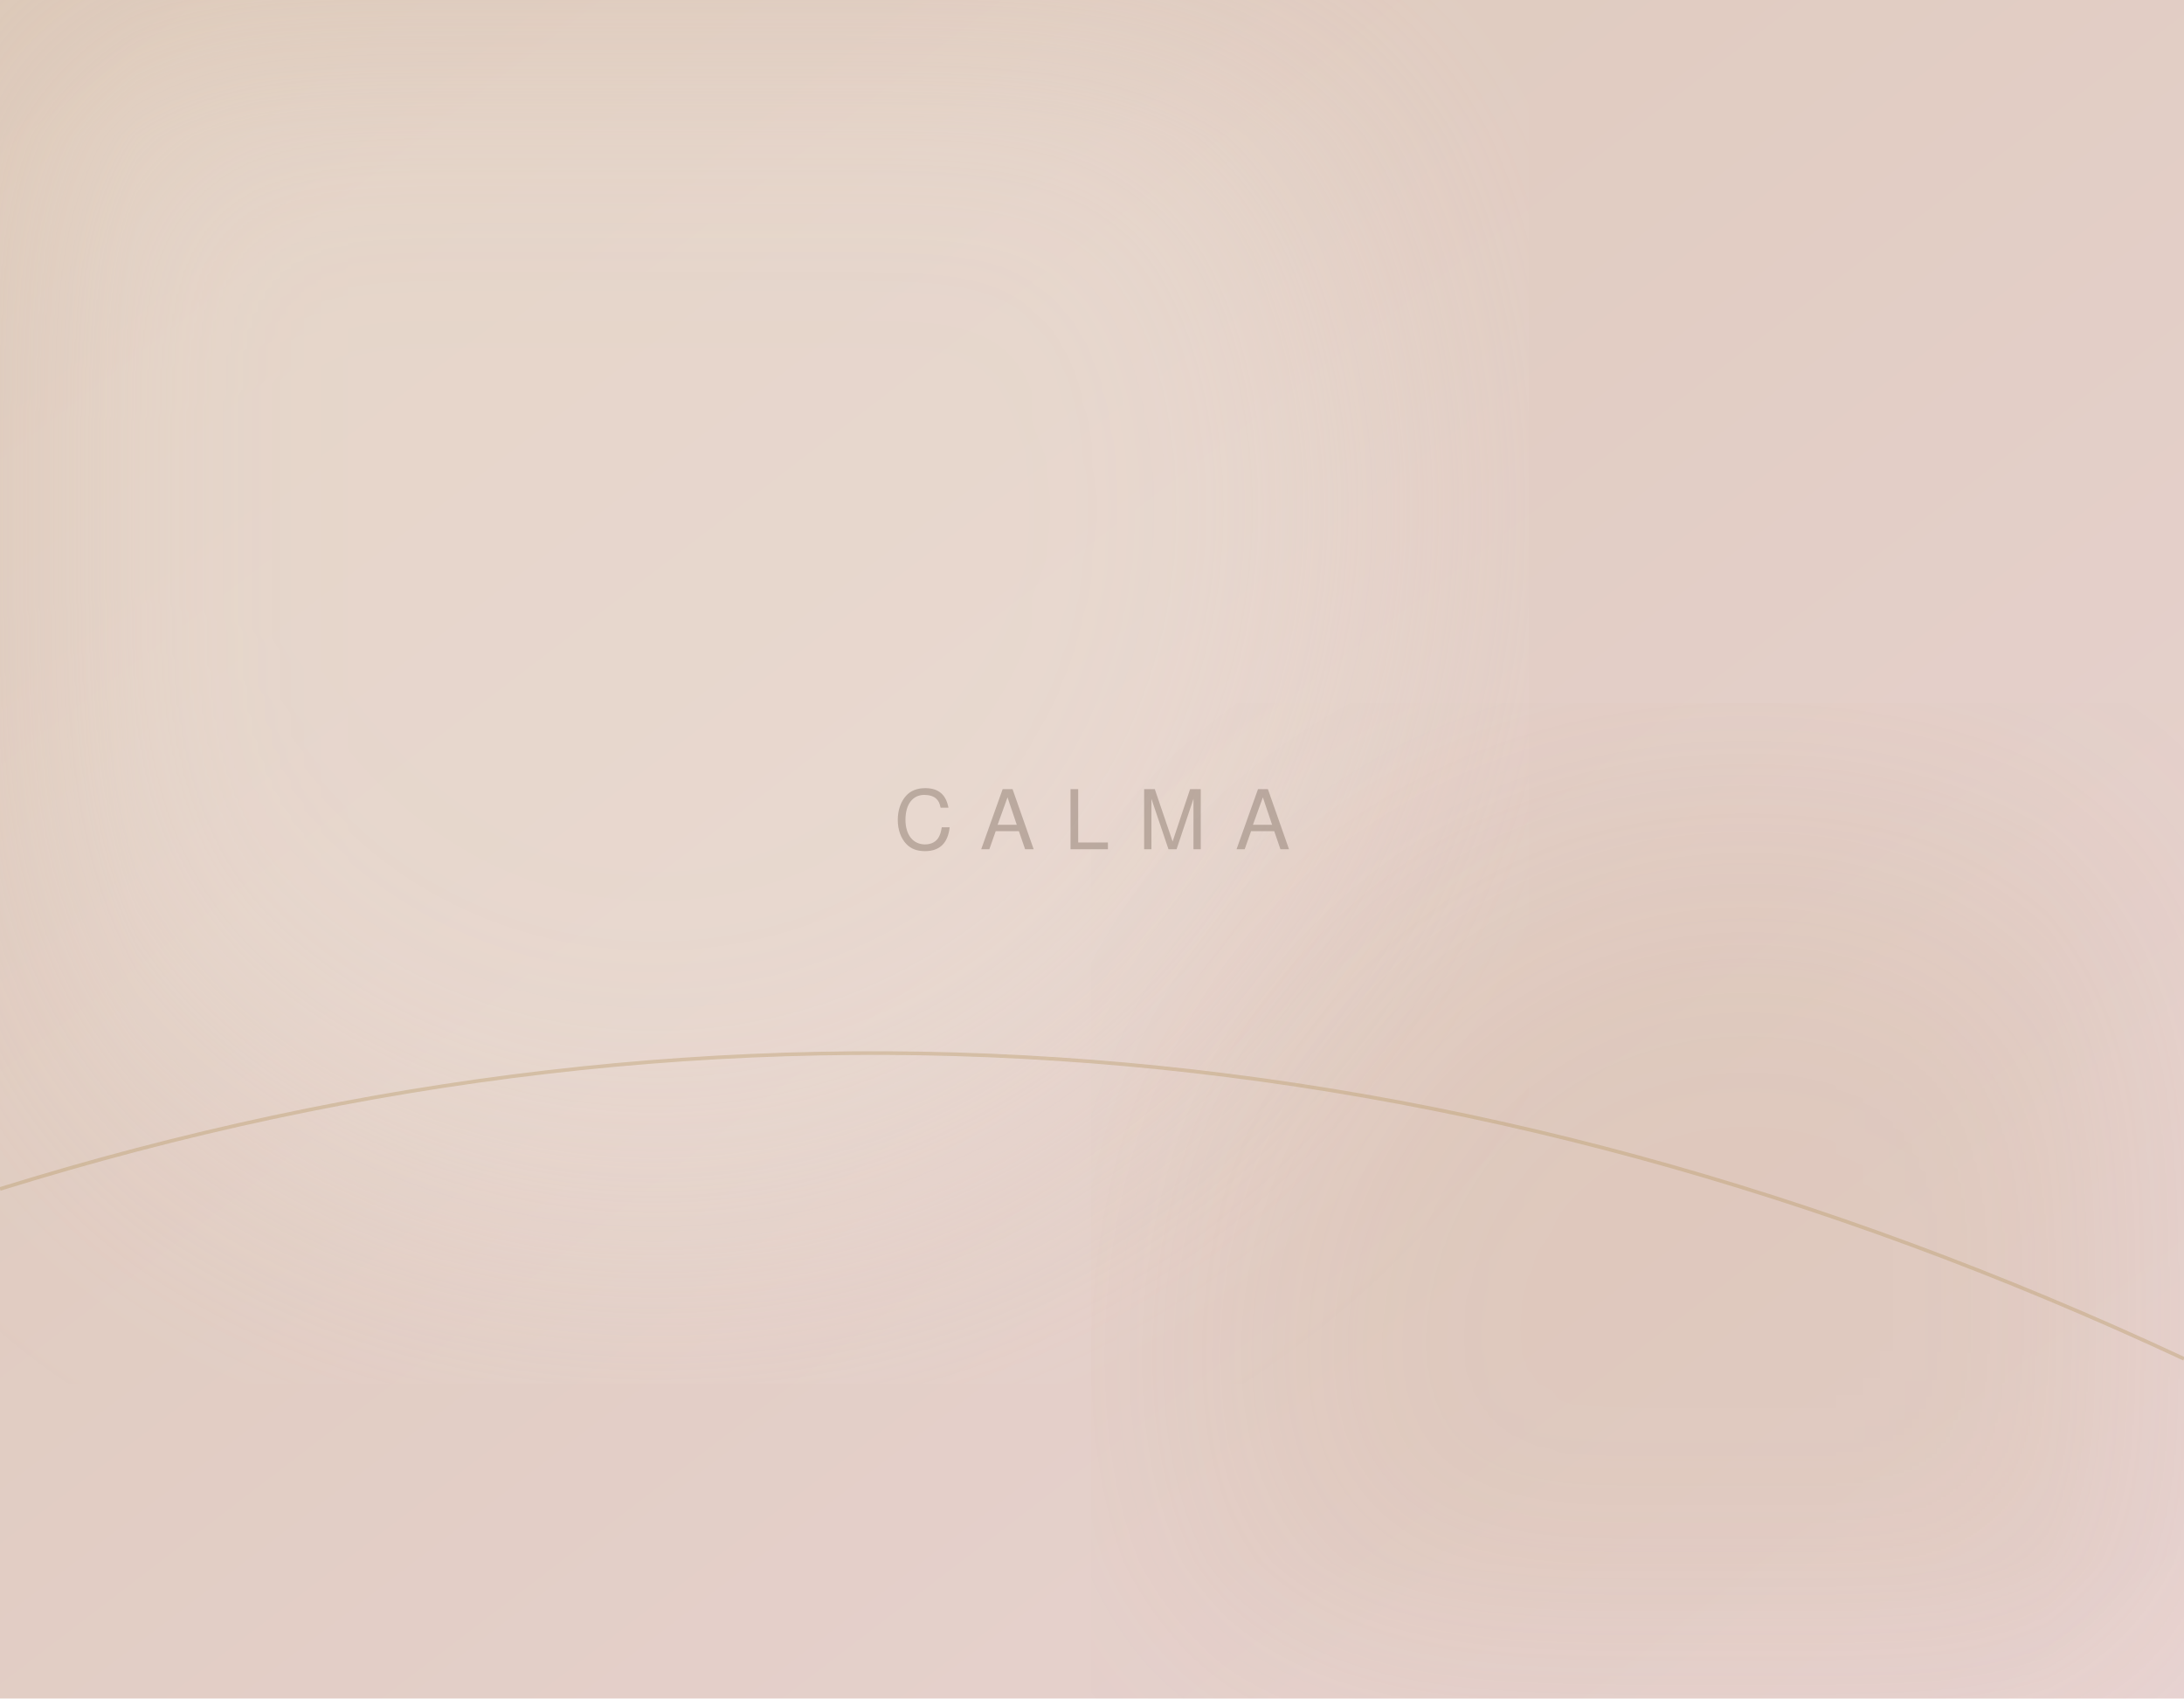
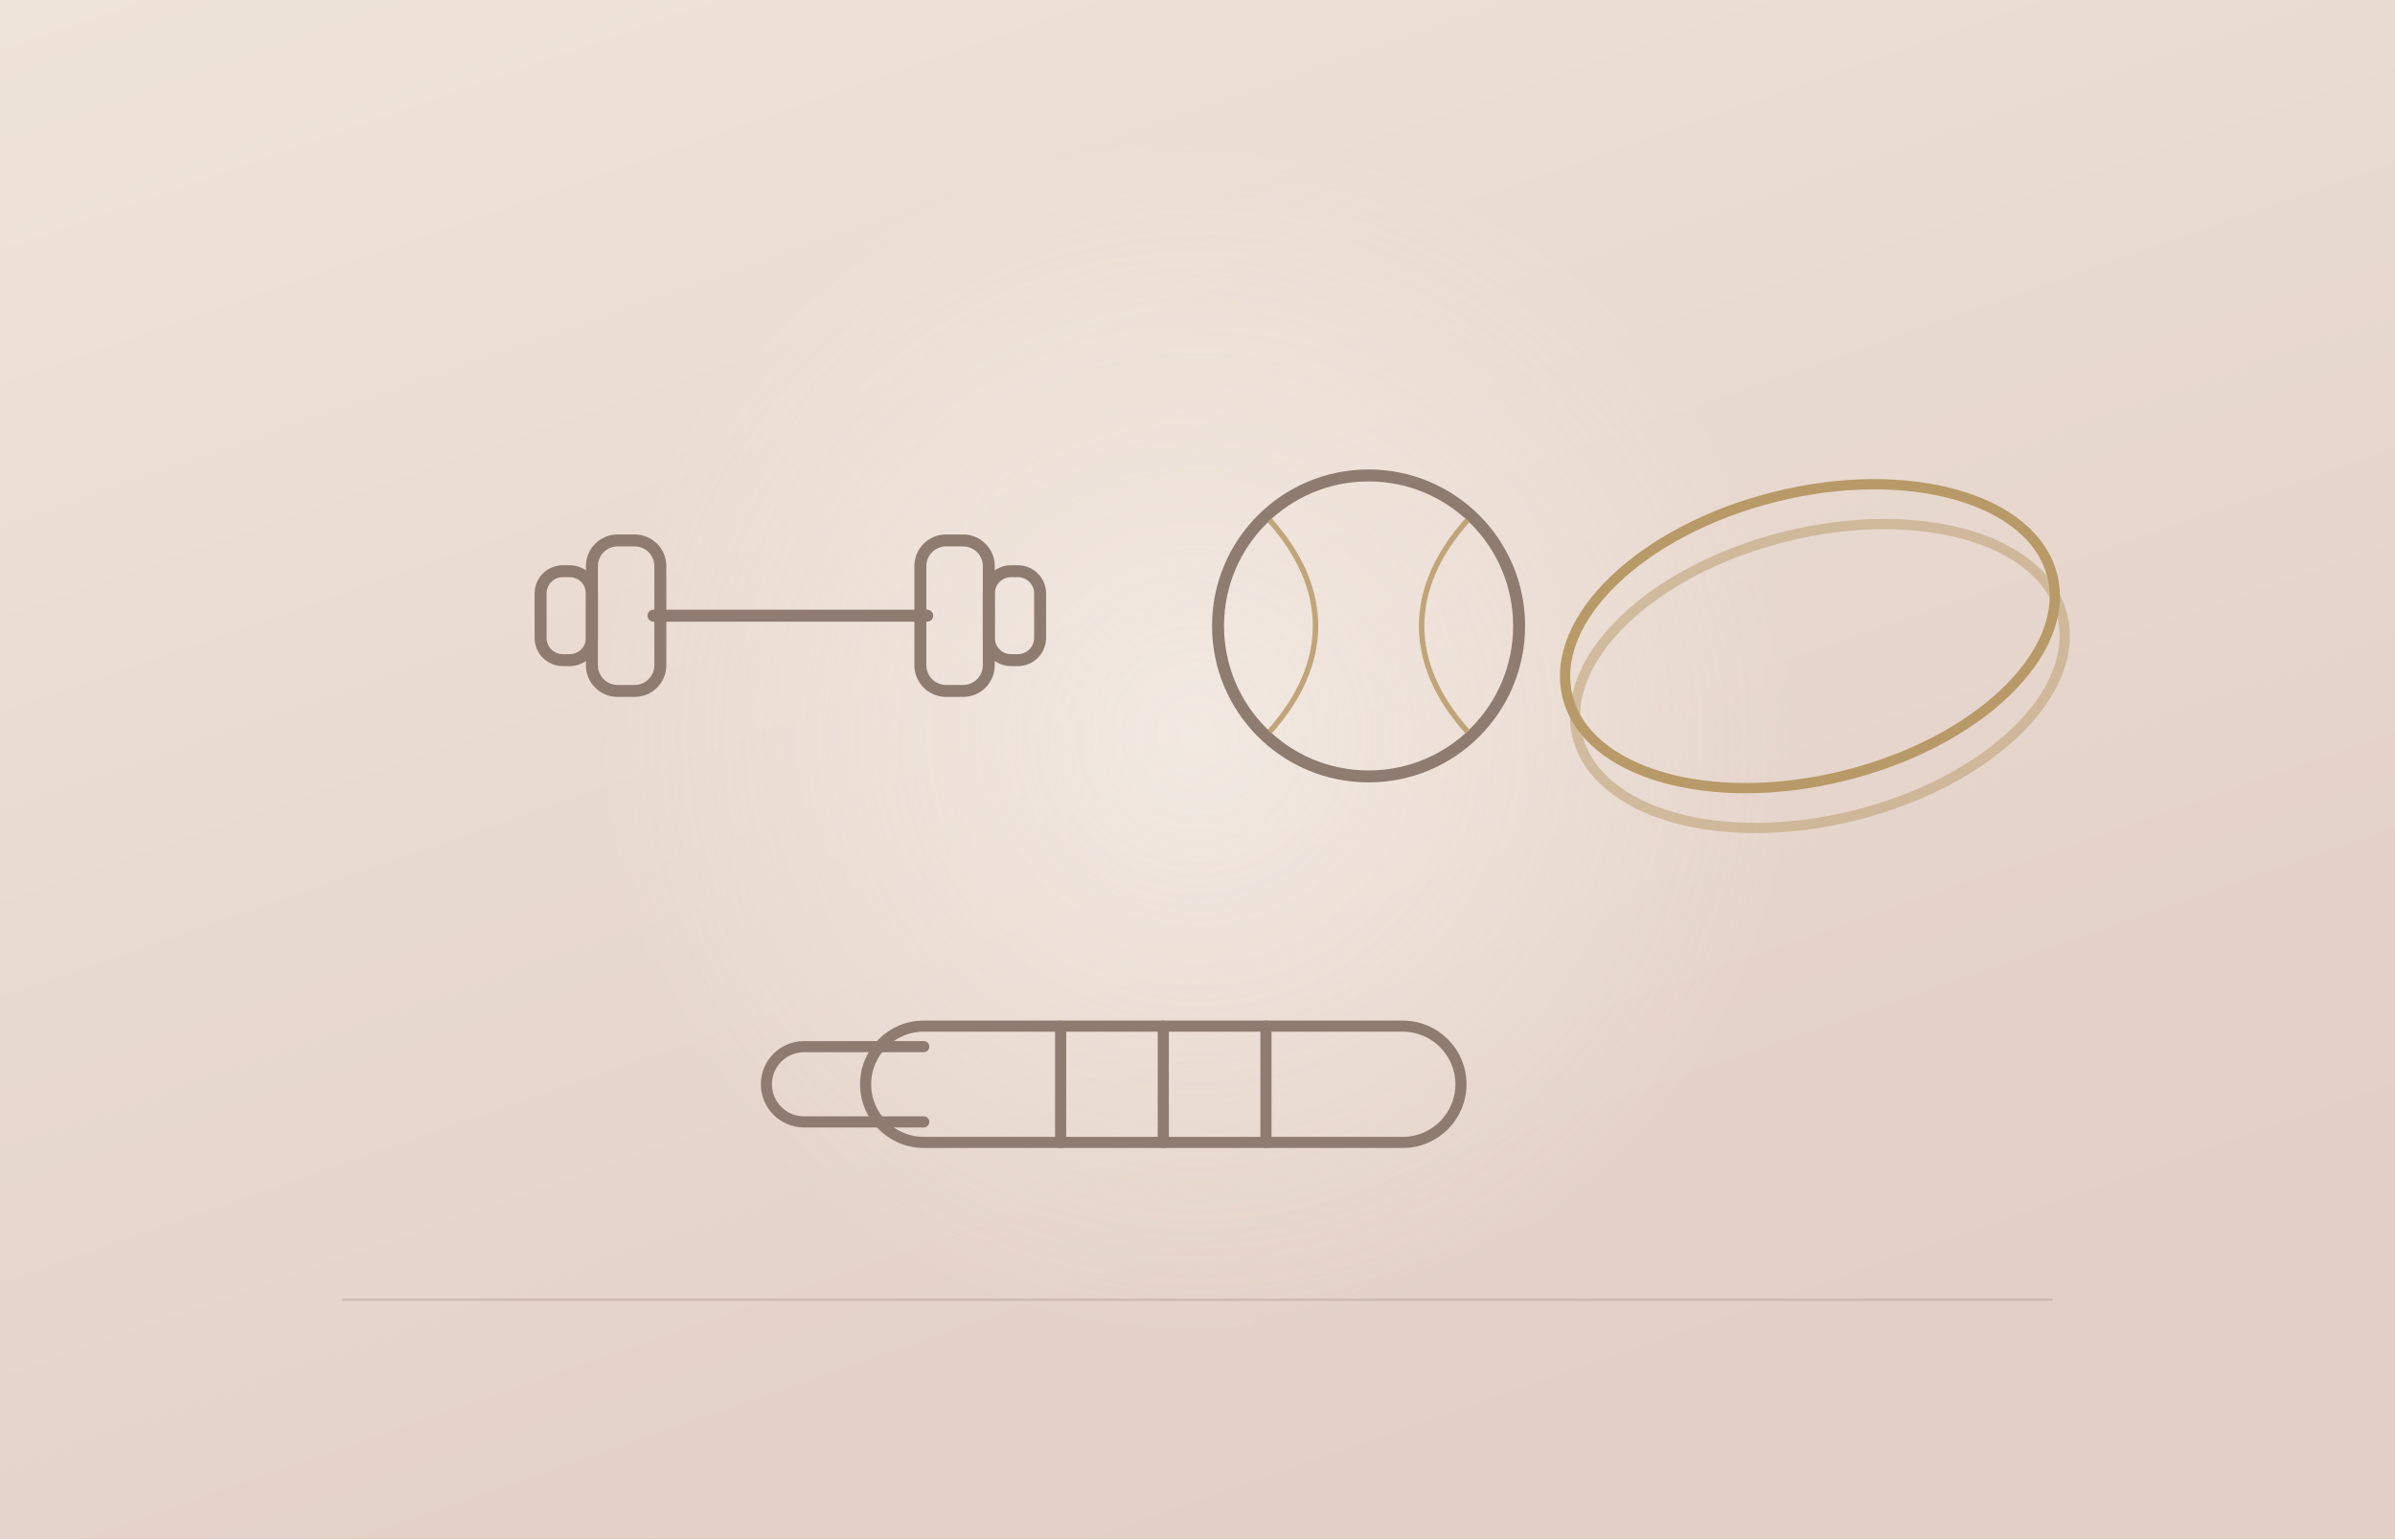
- <svg xmlns="http://www.w3.org/2000/svg" viewBox="0 0 900 700" width="900" height="700" role="img" aria-label="Fotografía de CALMA barre studio">
+ <svg xmlns="http://www.w3.org/2000/svg" viewBox="0 0 1400 900" width="1400" height="900" role="img" aria-label="Ilustración de CALMA barre studio">
  <defs>
-     <linearGradient id="gclases" x1="0" y1="0" x2="1" y2="1">
-       <stop offset="0%" stop-color="#DCC8B8" />
-       <stop offset="100%" stop-color="#E8D3D2" />
+     <linearGradient id="bg" x1="0" y1="0" x2=".55" y2="1">
+       <stop offset="0%" stop-color="#EFE4DA" />
+       <stop offset="100%" stop-color="#E2CFC6" />
    </linearGradient>
-     <filter id="sclases">
-       <feGaussianBlur stdDeviation="60" />
-     </filter>
+     <radialGradient id="glow" cx=".5" cy=".5" r=".5">
+       <stop offset="0%" stop-color="#F7F1EA" stop-opacity=".9" />
+       <stop offset="100%" stop-color="#F7F1EA" stop-opacity="0" />
+     </radialGradient>
  </defs>
-   <rect width="900" height="700" fill="url(#gclases)" />
-   <circle cx="270" cy="210" r="300" fill="#F7F1EA" opacity=".3" filter="url(#sclases)" />
-   <circle cx="720" cy="560" r="225" fill="#B89A68" opacity=".14" filter="url(#sclases)" />
-   <path d="M0 490 Q 450 350 900 560" stroke="#B89A68" stroke-width="1.5" fill="none" opacity=".4" />
-   <text x="450" y="350" text-anchor="middle" font-family="Jost,Montserrat,Helvetica,Arial,sans-serif" font-size="34" letter-spacing="12" fill="#8E7C70" opacity=".5">CALMA</text>
+   <rect width="1400" height="900" fill="url(#bg)" />
+   <circle cx="700" cy="430" r="350" fill="url(#glow)" opacity=".75" />
+   <g stroke="#8E7C70" stroke-width="7" fill="none" stroke-linecap="round">
+     <line x1="382" y1="360" x2="542" y2="360" />
+     <rect x="346" y="316" width="40" height="88" rx="15" />
+     <rect x="538" y="316" width="40" height="88" rx="15" />
+     <rect x="316" y="334" width="30" height="52" rx="13" />
+     <rect x="578" y="334" width="30" height="52" rx="13" />
+   </g>
+   <circle cx="800" cy="366" r="88" fill="none" stroke="#8E7C70" stroke-width="7" />
+   <path d="M742 304 C 778 344 778 388 742 428" stroke="#B89A68" stroke-width="3.2" fill="none" opacity=".85" />
+   <path d="M858 304 C 822 344 822 388 858 428" stroke="#B89A68" stroke-width="3.2" fill="none" opacity=".85" />
+   <g fill="none" stroke="#B89A68" stroke-width="6">
+     <ellipse cx="1058" cy="372" rx="146" ry="84" transform="rotate(-14 1058 372)" />
+     <ellipse cx="1058" cy="396" rx="146" ry="84" transform="rotate(-14 1058 372)" opacity=".5" />
+   </g>
+   <g stroke="#8E7C70" stroke-width="6.5" fill="none" stroke-linejoin="round" stroke-linecap="round">
+     <path d="M540 600 L820 600 A 34 34 0 0 1 820 668 L540 668 A 34 34 0 0 1 540 600 Z" />
+     <line x1="620" y1="600" x2="620" y2="668" />
+     <line x1="680" y1="600" x2="680" y2="668" />
+     <line x1="740" y1="600" x2="740" y2="668" />
+     <path d="M540 612 L470 612 A 22 22 0 0 0 470 656 L540 656" />
+   </g>
+   <line x1="200" y1="760" x2="1200" y2="760" stroke="#8E7C70" stroke-width="1.4" opacity=".26" />
</svg>
